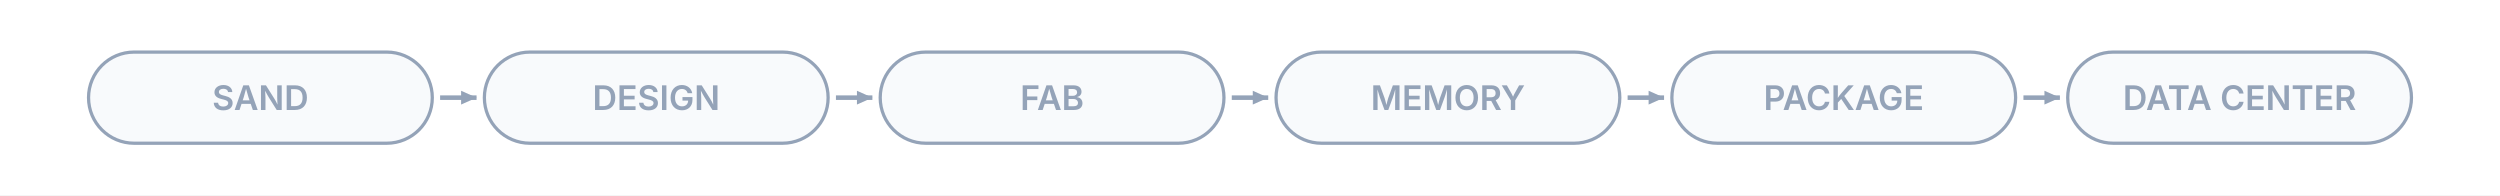
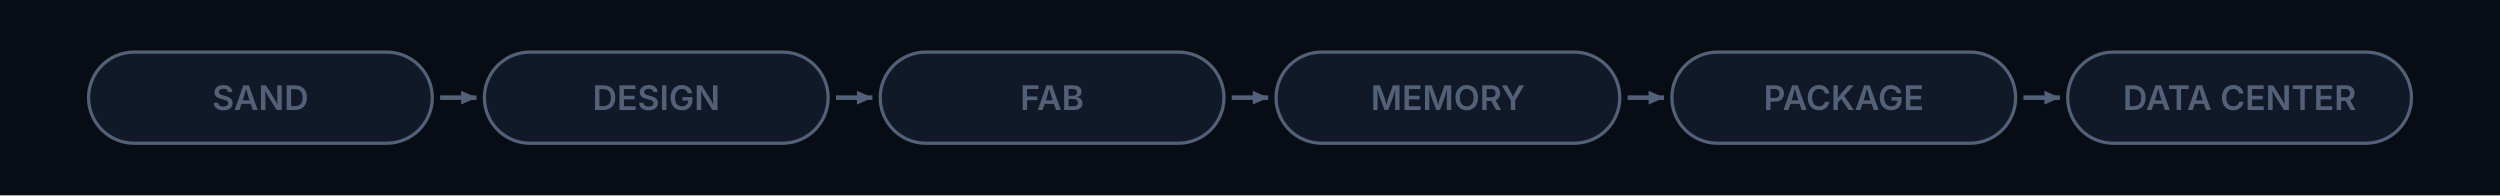
<svg xmlns="http://www.w3.org/2000/svg" viewBox="0 0 1920 150" font-family="Inter, -apple-system, sans-serif">
-   <rect width="1920" height="150" fill="#ffffff" />
-   <rect x="68" y="40" width="264" height="70" rx="35" fill="#f8fafc" stroke="#94a3b8" stroke-width="2.5" />
-   <text x="200" y="75" text-anchor="middle" dominant-baseline="central" font-size="26" font-weight="600" fill="#94a3b8">SAND</text>
-   <line x1="338" y1="75" x2="366" y2="75" stroke="#94a3b8" stroke-width="3.5" />
-   <polygon points="366,75 354.13,80.301 354.13,69.699" fill="#94a3b8" />
-   <rect x="372" y="40" width="264" height="70" rx="35" fill="#f8fafc" stroke="#94a3b8" stroke-width="2.5" />
-   <text x="504" y="75" text-anchor="middle" dominant-baseline="central" font-size="26" font-weight="600" fill="#94a3b8">DESIGN</text>
-   <line x1="642" y1="75" x2="670" y2="75" stroke="#94a3b8" stroke-width="3.5" />
-   <polygon points="670,75 658.13,80.301 658.13,69.699" fill="#94a3b8" />
-   <rect x="676" y="40" width="264" height="70" rx="35" fill="#f8fafc" stroke="#94a3b8" stroke-width="2.5" />
-   <text x="808" y="75" text-anchor="middle" dominant-baseline="central" font-size="26" font-weight="600" fill="#94a3b8">FAB</text>
-   <line x1="946" y1="75" x2="974" y2="75" stroke="#94a3b8" stroke-width="3.5" />
-   <polygon points="974,75 962.13,80.301 962.13,69.699" fill="#94a3b8" />
-   <rect x="980" y="40" width="264" height="70" rx="35" fill="#f8fafc" stroke="#94a3b8" stroke-width="2.5" />
-   <text x="1112" y="75" text-anchor="middle" dominant-baseline="central" font-size="26" font-weight="600" fill="#94a3b8">MEMORY</text>
-   <line x1="1250" y1="75" x2="1278" y2="75" stroke="#94a3b8" stroke-width="3.5" />
-   <polygon points="1278,75 1266.13,80.301 1266.13,69.699" fill="#94a3b8" />
-   <rect x="1284" y="40" width="264" height="70" rx="35" fill="#f8fafc" stroke="#94a3b8" stroke-width="2.5" />
-   <text x="1416" y="75" text-anchor="middle" dominant-baseline="central" font-size="26" font-weight="600" fill="#94a3b8">PACKAGE</text>
-   <line x1="1554" y1="75" x2="1582" y2="75" stroke="#94a3b8" stroke-width="3.5" />
-   <polygon points="1582,75 1570.13,80.301 1570.13,69.699" fill="#94a3b8" />
-   <rect x="1588" y="40" width="264" height="70" rx="35" fill="#f8fafc" stroke="#94a3b8" stroke-width="2.5" />
-   <text x="1720" y="75" text-anchor="middle" dominant-baseline="central" font-size="26" font-weight="600" fill="#94a3b8">DATA CENTER</text>
+   <rect width="1920" height="150" fill="#080c14" />
+   <rect x="68" y="40" width="264" height="70" rx="35" fill="#111827" stroke="#526078" stroke-width="2.5" />
+   <text x="200" y="75" text-anchor="middle" dominant-baseline="central" font-size="26" font-weight="600" fill="#526078">SAND</text>
+   <line x1="338" y1="75" x2="366" y2="75" stroke="#526078" stroke-width="3.5" />
+   <polygon points="366,75 354.13,80.301 354.13,69.699" fill="#526078" />
+   <rect x="372" y="40" width="264" height="70" rx="35" fill="#111827" stroke="#526078" stroke-width="2.5" />
+   <text x="504" y="75" text-anchor="middle" dominant-baseline="central" font-size="26" font-weight="600" fill="#526078">DESIGN</text>
+   <line x1="642" y1="75" x2="670" y2="75" stroke="#526078" stroke-width="3.5" />
+   <polygon points="670,75 658.13,80.301 658.13,69.699" fill="#526078" />
+   <rect x="676" y="40" width="264" height="70" rx="35" fill="#111827" stroke="#526078" stroke-width="2.5" />
+   <text x="808" y="75" text-anchor="middle" dominant-baseline="central" font-size="26" font-weight="600" fill="#526078">FAB</text>
+   <line x1="946" y1="75" x2="974" y2="75" stroke="#526078" stroke-width="3.5" />
+   <polygon points="974,75 962.13,80.301 962.13,69.699" fill="#526078" />
+   <rect x="980" y="40" width="264" height="70" rx="35" fill="#111827" stroke="#526078" stroke-width="2.5" />
+   <text x="1112" y="75" text-anchor="middle" dominant-baseline="central" font-size="26" font-weight="600" fill="#526078">MEMORY</text>
+   <line x1="1250" y1="75" x2="1278" y2="75" stroke="#526078" stroke-width="3.5" />
+   <polygon points="1278,75 1266.13,80.301 1266.13,69.699" fill="#526078" />
+   <rect x="1284" y="40" width="264" height="70" rx="35" fill="#111827" stroke="#526078" stroke-width="2.5" />
+   <text x="1416" y="75" text-anchor="middle" dominant-baseline="central" font-size="26" font-weight="600" fill="#526078">PACKAGE</text>
+   <line x1="1554" y1="75" x2="1582" y2="75" stroke="#526078" stroke-width="3.5" />
+   <polygon points="1582,75 1570.13,80.301 1570.13,69.699" fill="#526078" />
+   <rect x="1588" y="40" width="264" height="70" rx="35" fill="#111827" stroke="#526078" stroke-width="2.5" />
+   <text x="1720" y="75" text-anchor="middle" dominant-baseline="central" font-size="26" font-weight="600" fill="#526078">DATA CENTER</text>
</svg>
